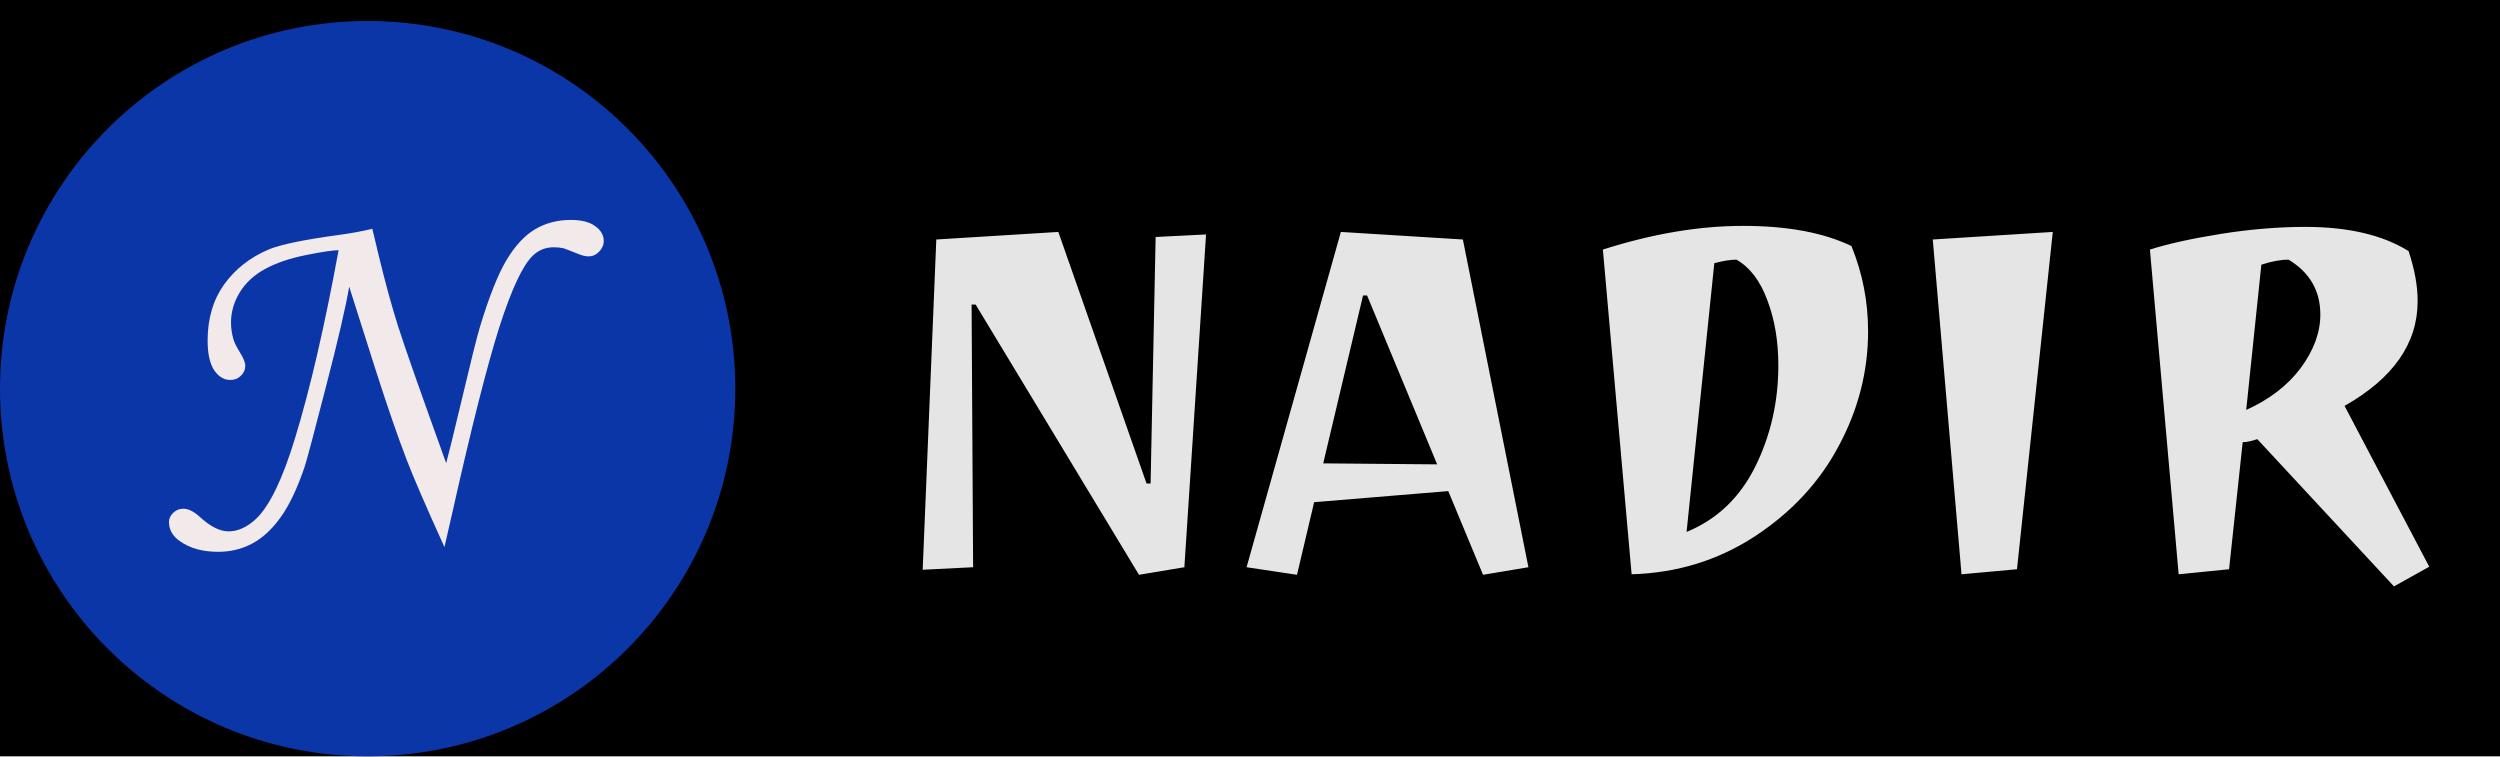
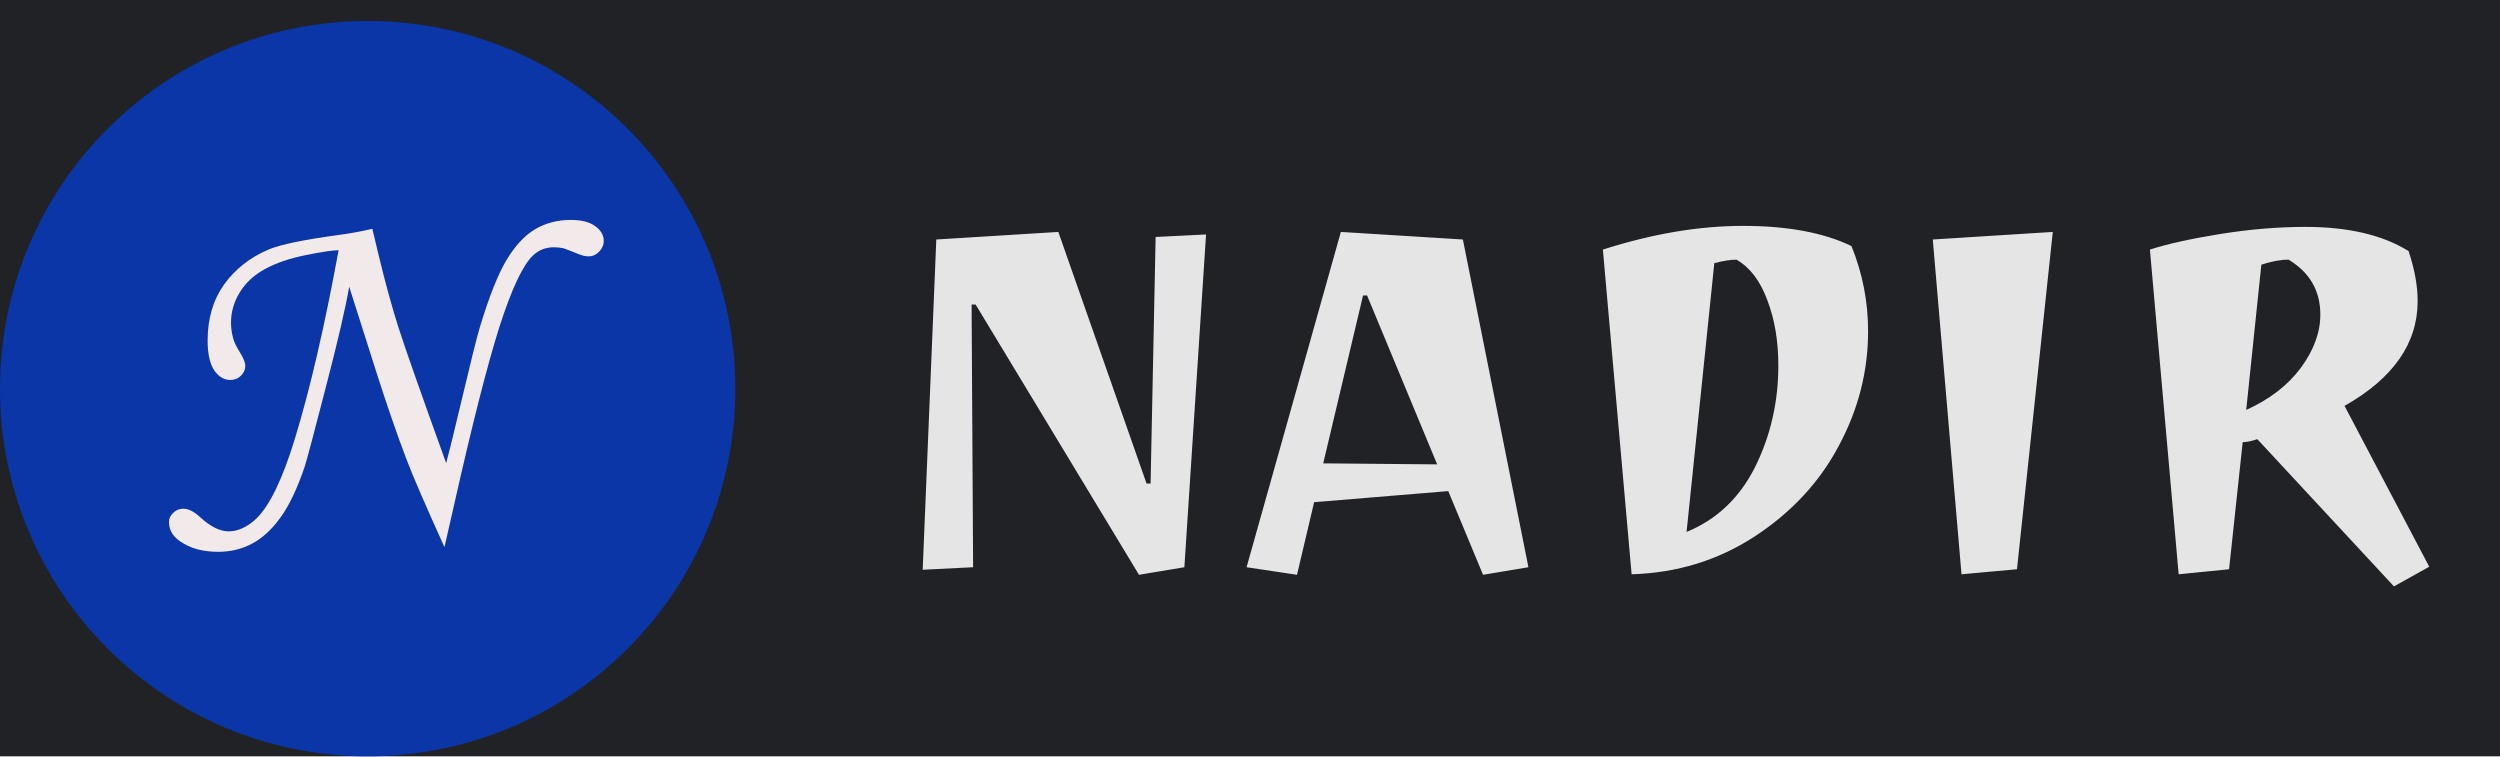
<svg xmlns="http://www.w3.org/2000/svg" width="119" height="36" viewBox="0 0 119 36" fill="none">
  <rect width="119" height="36" fill="#fff" />
-   <rect width="119" height="36" fill="#000" />
+   <rect width="119" height="36" fill="#212226" />
  <circle cx="17.5" cy="18.5" r="17.5" fill="#0B36A8" />
  <path d="M17.723 10.891L18.051 12.262C18.355 13.512 18.656 14.605 18.953 15.543C19.25 16.48 20.012 18.648 21.238 22.047C21.355 21.617 21.59 20.664 21.941 19.188C22.395 17.266 22.695 16.059 22.844 15.566C23.281 14.121 23.703 13.059 24.109 12.379C24.516 11.699 24.969 11.211 25.469 10.914C25.969 10.617 26.535 10.469 27.168 10.469C27.676 10.469 28.062 10.566 28.328 10.762C28.602 10.957 28.738 11.191 28.738 11.465C28.738 11.66 28.664 11.832 28.516 11.98C28.375 12.129 28.207 12.203 28.012 12.203C27.871 12.203 27.707 12.164 27.52 12.086C27.129 11.93 26.895 11.84 26.816 11.816C26.676 11.785 26.523 11.77 26.359 11.77C25.977 11.77 25.648 11.898 25.375 12.156C24.891 12.609 24.355 13.746 23.77 15.566C23.191 17.387 22.453 20.297 21.555 24.297L21.156 26.043C20.266 24.082 19.664 22.691 19.352 21.871C18.93 20.77 18.449 19.379 17.91 17.699L16.621 13.645C16.465 14.582 16.098 16.164 15.52 18.391C14.949 20.609 14.609 21.887 14.5 22.223C14.141 23.277 13.754 24.086 13.34 24.648C12.934 25.211 12.484 25.621 11.992 25.879C11.508 26.137 10.973 26.266 10.387 26.266C9.652 26.266 9.051 26.102 8.582 25.773C8.223 25.531 8.043 25.223 8.043 24.848C8.043 24.684 8.109 24.539 8.242 24.414C8.375 24.281 8.535 24.215 8.723 24.215C8.965 24.215 9.227 24.344 9.508 24.602C10.008 25.062 10.465 25.293 10.879 25.293C11.324 25.293 11.762 25.094 12.191 24.695C12.832 24.086 13.449 22.809 14.043 20.863C14.762 18.512 15.453 15.527 16.117 11.91C15.844 11.91 15.32 11.988 14.547 12.145C13.773 12.301 13.125 12.523 12.602 12.812C12.086 13.094 11.688 13.465 11.406 13.926C11.133 14.379 10.996 14.855 10.996 15.355C10.996 15.605 11.031 15.859 11.102 16.117C11.148 16.289 11.25 16.5 11.406 16.75C11.586 17.039 11.676 17.258 11.676 17.406C11.676 17.594 11.605 17.754 11.465 17.887C11.332 18.02 11.164 18.086 10.961 18.086C10.664 18.086 10.41 17.934 10.199 17.629C9.988 17.316 9.883 16.844 9.883 16.211C9.883 15.164 10.145 14.273 10.668 13.539C11.199 12.805 11.906 12.25 12.789 11.875C13.352 11.641 14.438 11.414 16.047 11.195C16.641 11.117 17.199 11.016 17.723 10.891Z" fill="#F2EAEA" />
  <path d="M57.408 11.16L56.376 27L54.216 27.36L46.44 14.496H46.248L46.32 27L43.92 27.12L44.568 11.4L50.376 11.04L54.576 23.016H54.768L55.008 11.28L57.408 11.16ZM59.337 27L63.825 11.04L69.633 11.4L72.753 27L70.593 27.36L68.937 23.376L62.553 23.904L61.737 27.36L59.337 27ZM64.881 14.064L62.985 22.056L68.409 22.104L65.073 14.064H64.881ZM76.297 11.88C78.649 11.128 80.873 10.752 82.969 10.752C85.081 10.752 86.801 11.072 88.129 11.712C88.657 13.008 88.921 14.36 88.921 15.768C88.921 17.672 88.457 19.488 87.529 21.216C86.617 22.944 85.281 24.384 83.521 25.536C81.777 26.672 79.825 27.272 77.665 27.336L76.297 11.88ZM84.649 17.4C84.649 16.232 84.473 15.192 84.121 14.28C83.785 13.368 83.297 12.728 82.657 12.36C82.369 12.36 82.017 12.416 81.601 12.528L80.281 25.32C81.721 24.728 82.809 23.696 83.545 22.224C84.281 20.736 84.649 19.128 84.649 17.4ZM93.368 27.336L92 11.4L97.712 11.04L96.008 27.096L93.368 27.336ZM107.448 20.904C107.16 21 106.928 21.048 106.752 21.048L106.104 27.096L103.704 27.336L102.336 11.88C103.184 11.608 104.304 11.36 105.696 11.136C107.104 10.912 108.448 10.8 109.728 10.8C111.776 10.8 113.416 11.184 114.648 11.952C114.936 12.816 115.08 13.608 115.08 14.328C115.08 16.344 113.92 18.008 111.6 19.32L115.632 26.976L113.952 27.912L107.448 20.904ZM110.448 14.976C110.448 13.84 109.944 12.968 108.936 12.36C108.552 12.36 108.12 12.44 107.64 12.6L106.92 19.512C108.024 19.016 108.888 18.352 109.512 17.52C110.136 16.672 110.448 15.824 110.448 14.976Z" fill="#E5E5E5" />
</svg>
